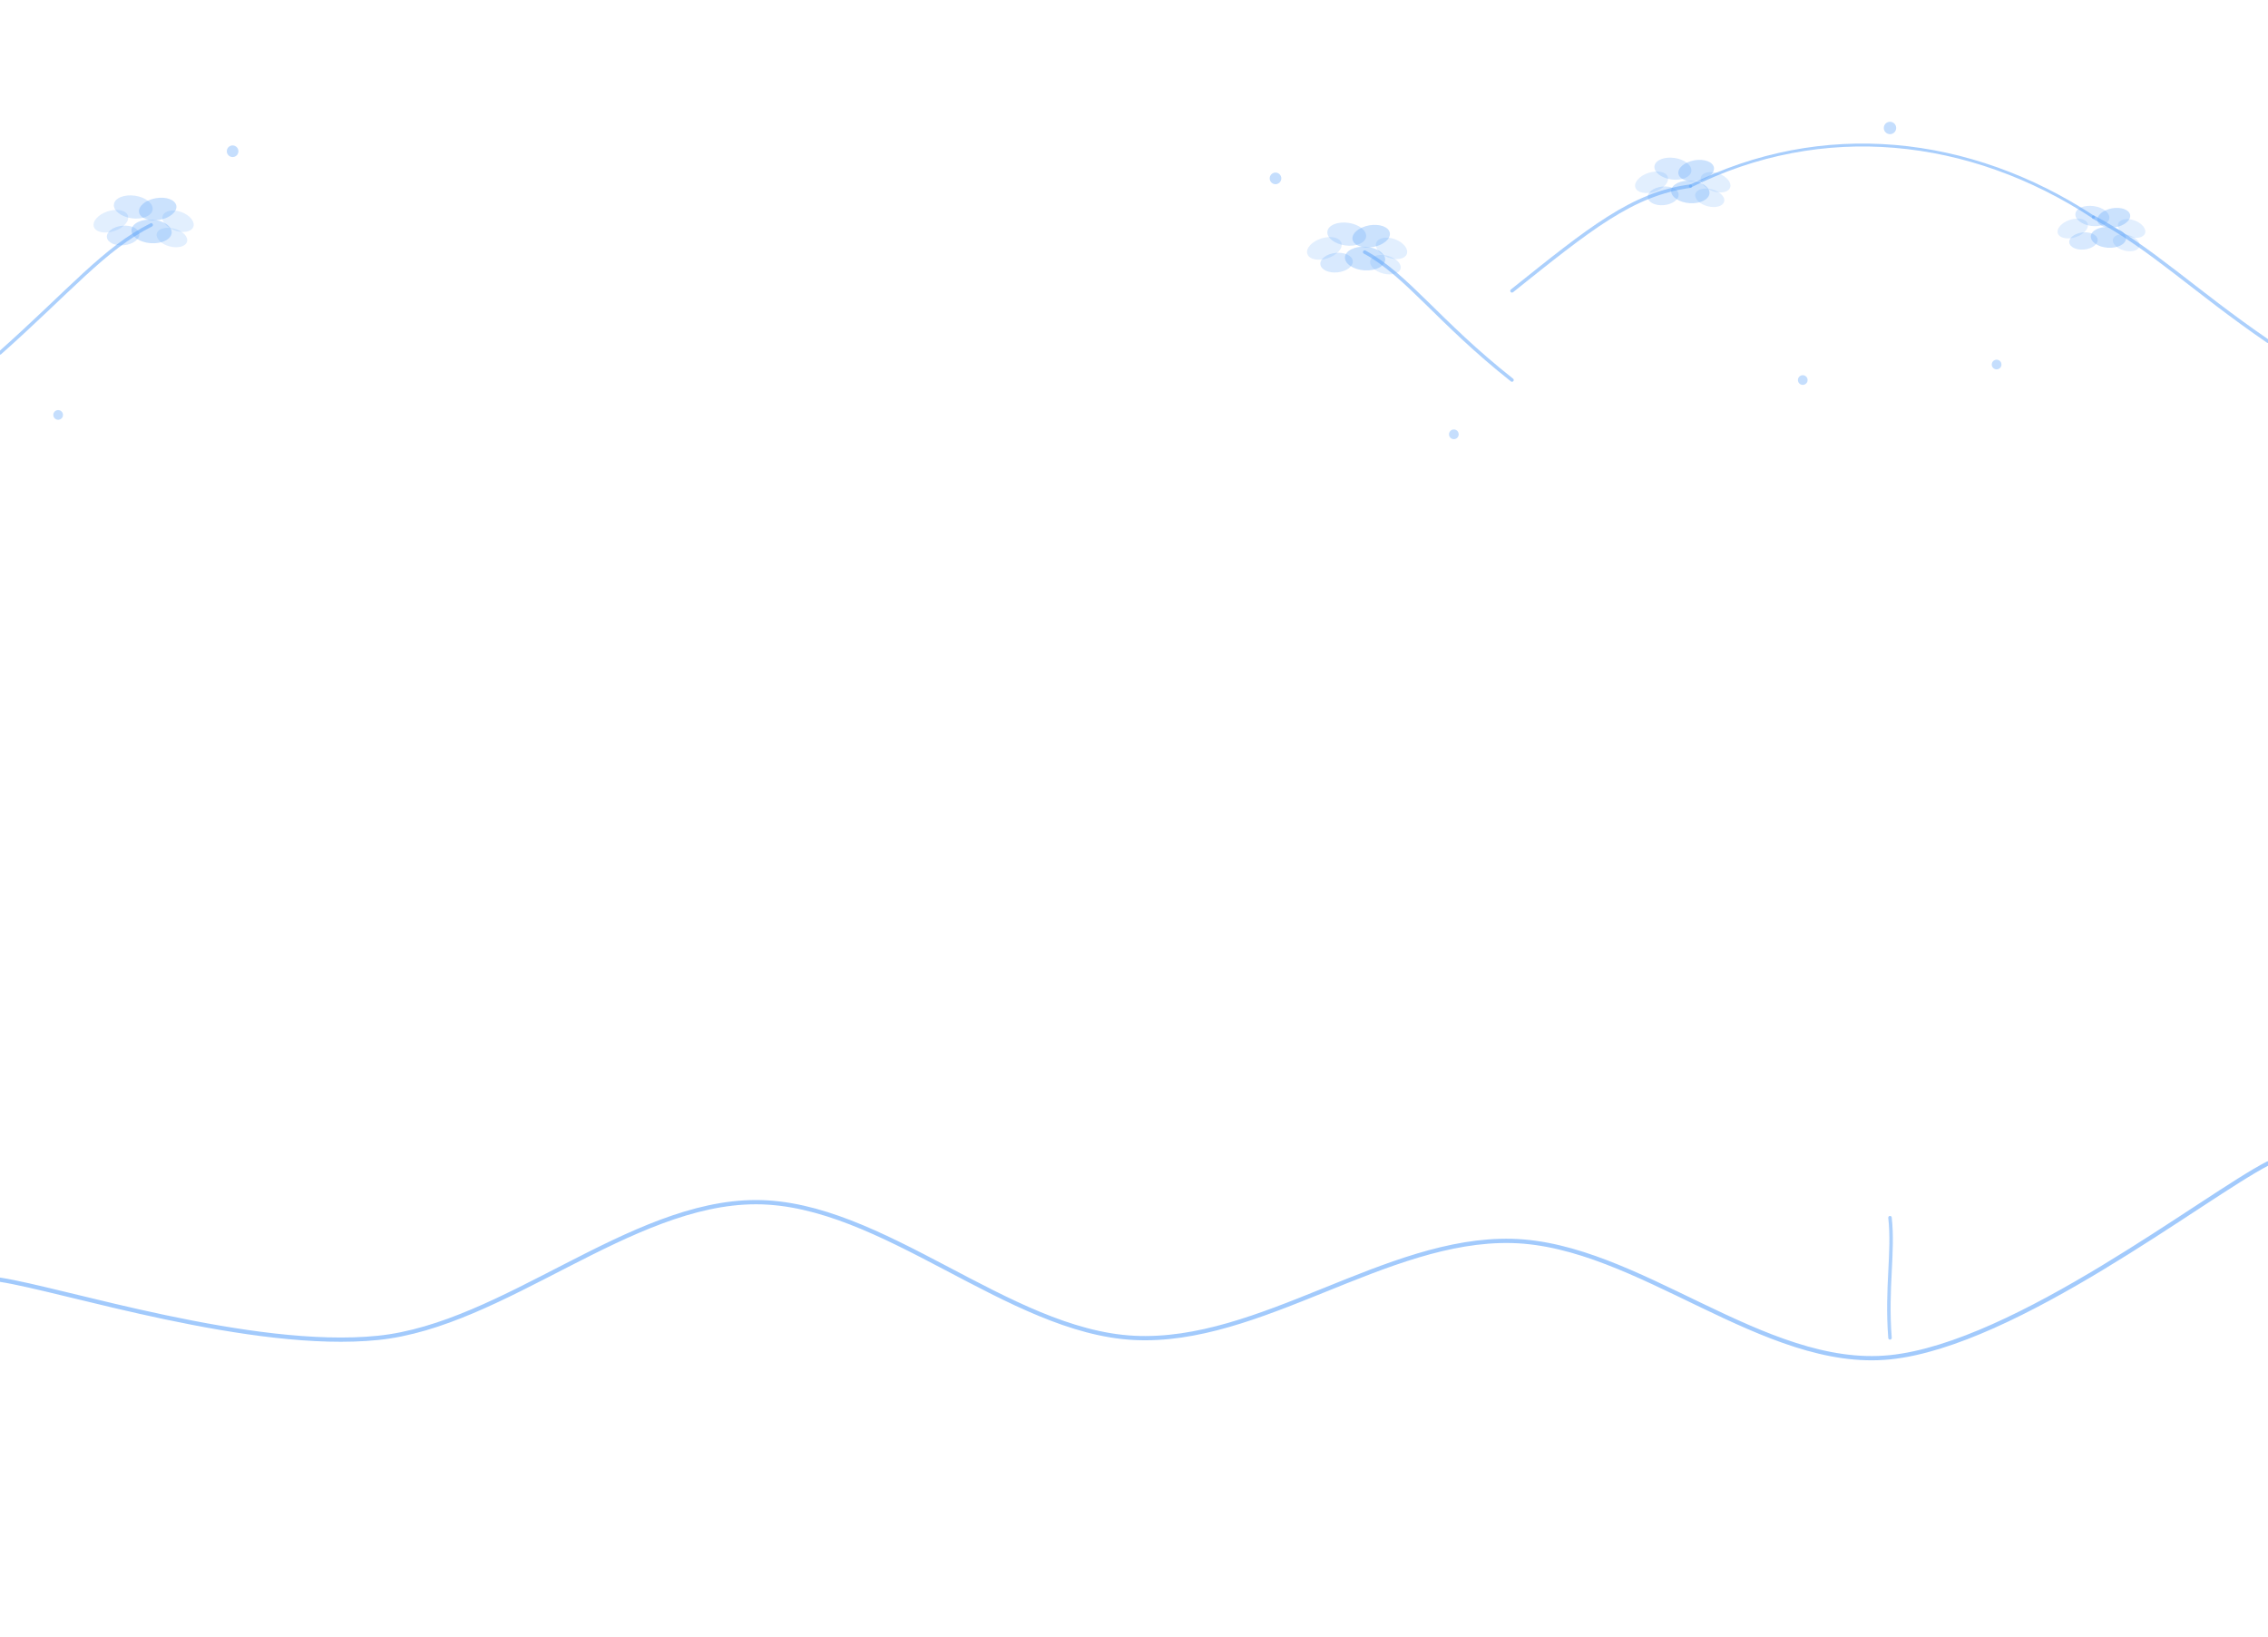
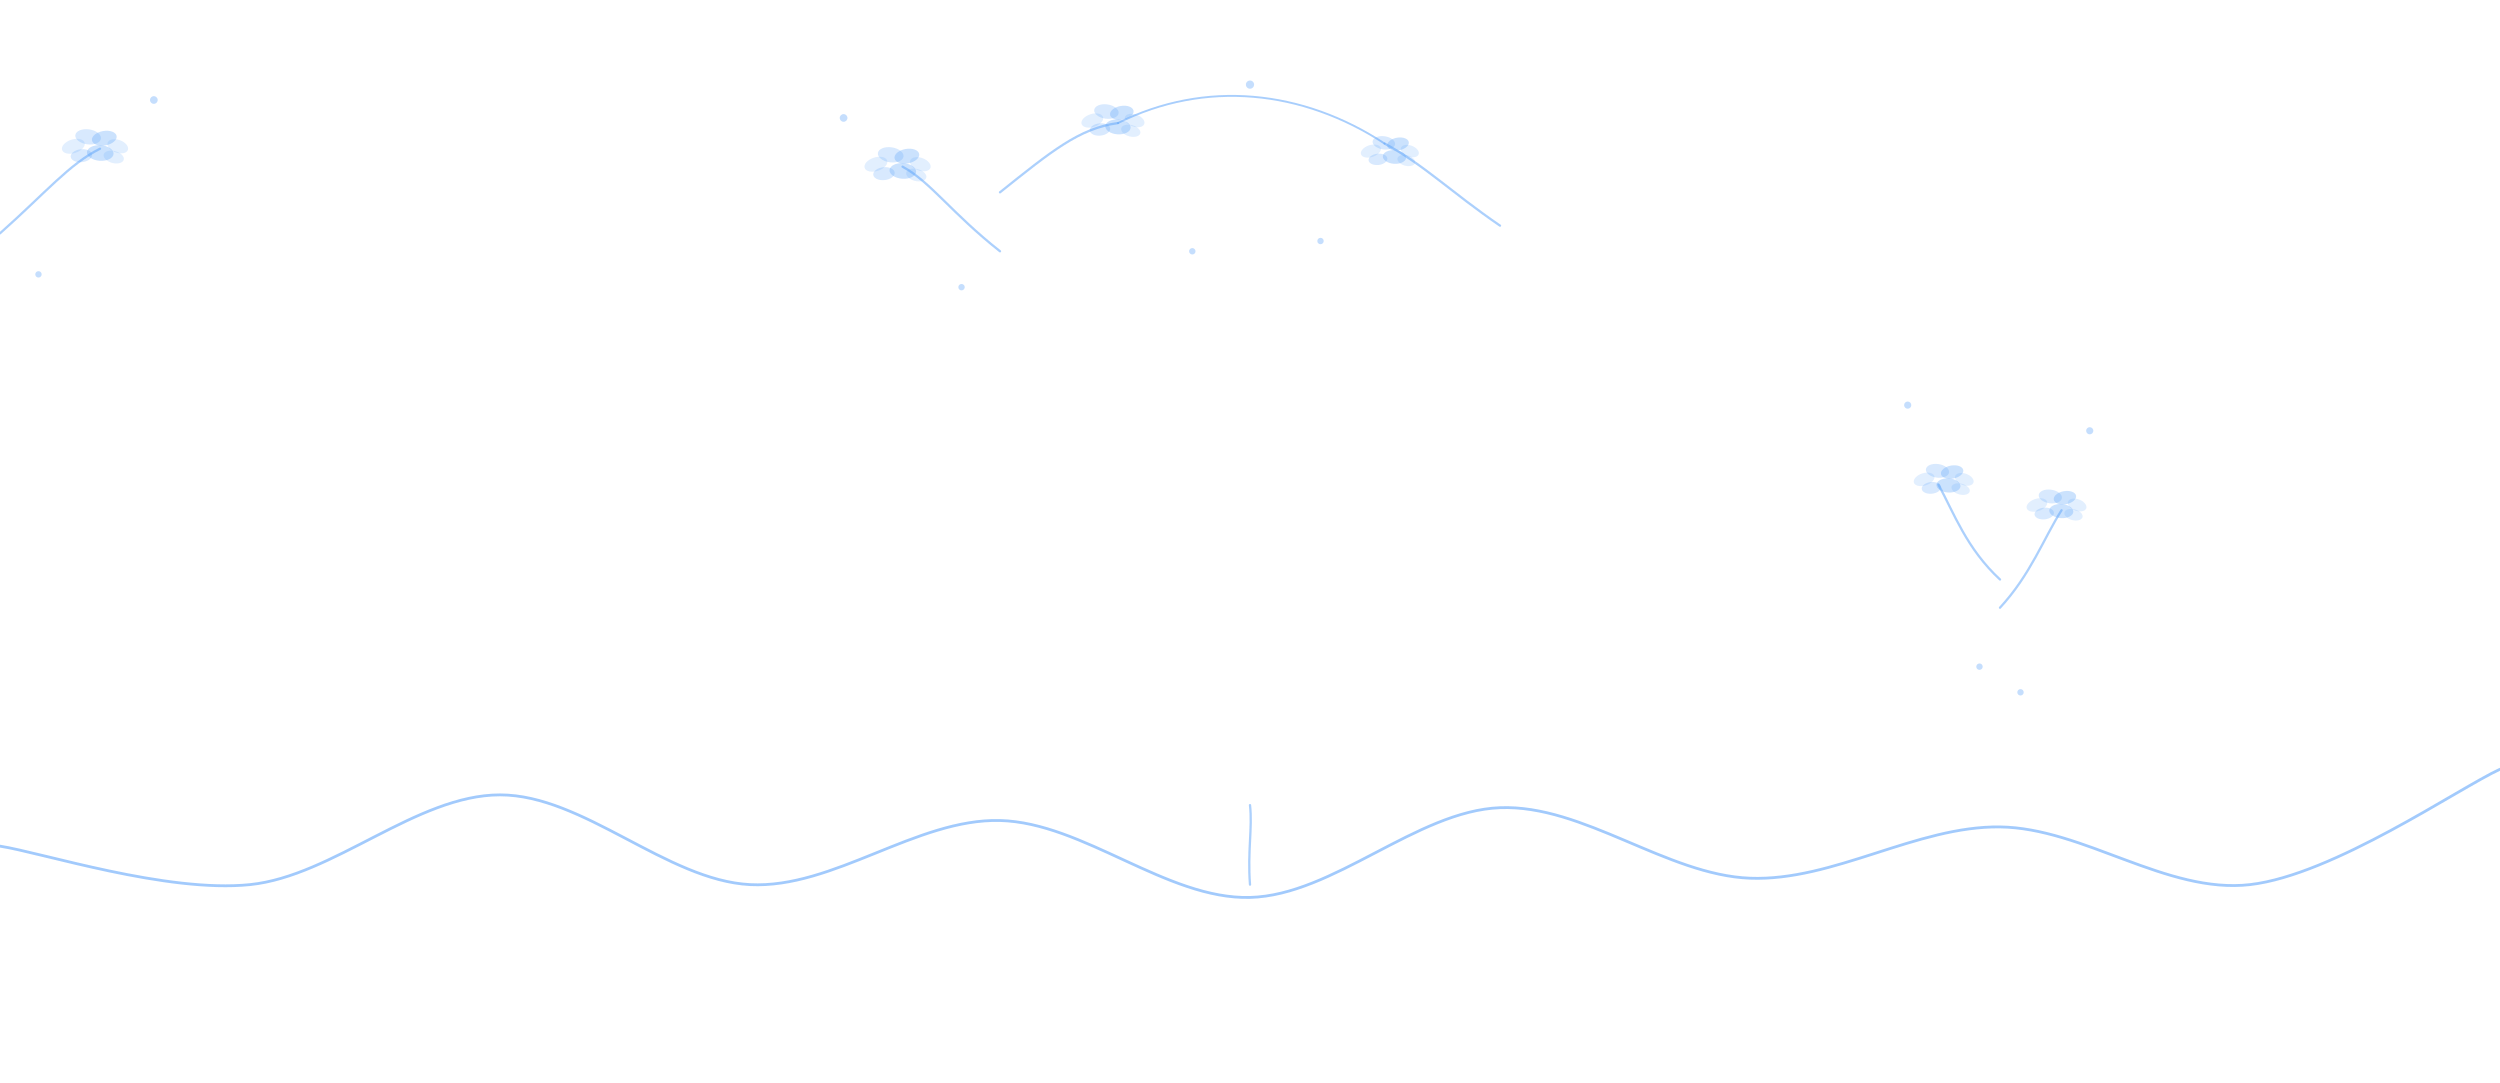
- <svg xmlns="http://www.w3.org/2000/svg" viewBox="0 0 1170 844">
-   <path d="M0 660 C32.5 665 130 696.667 195 690 C260 683.333 325 620 390 620 C455 620 520 686.667 585 690 C650 693.333 715 638.333 780 640 C845 641.667 910 706.667 975 700 C1040 693.333 1137.5 616.667 1170 600" fill="none" stroke="#60A5FA" stroke-width="2.2" stroke-linecap="round" opacity="0.585" />
+ <svg xmlns="http://www.w3.org/2000/svg" viewBox="0 0 1950 844">
+   <path d="M0 660 C32.5 665 130 696.667 195 690 C260 683.333 325 620 390 620 C455 620 520 686.667 585 690 C650 693.333 715 638.333 780 640 C845 641.667 910 701.667 975 700 C1040 698.333 1105 632.5 1170 630 C1235 627.5 1300 682.5 1365 685 C1430 687.5 1495 644.167 1560 645 C1625 645.833 1690 697.5 1755 690 C1820 682.5 1917.5 615 1950 600" fill="none" stroke="#60A5FA" stroke-width="2.2" stroke-linecap="round" opacity="0.585" />
  <path d="M0 182C36 150 54 128 78 116" fill="none" stroke="#60A5FA" stroke-width="1.8" stroke-linecap="round" opacity="0.52" />
  <ellipse cx="57.2" cy="114.1" rx="9.24" ry="5.355" fill="#60A5FA" opacity="0.182" transform="rotate(-18 57.2 114.1)" />
  <ellipse cx="68.75" cy="106.75" rx="10.08" ry="5.88" fill="#60A5FA" opacity="0.247" transform="rotate(8 68.75 106.75)" />
  <ellipse cx="81.35" cy="107.8" rx="9.765" ry="5.67" fill="#60A5FA" opacity="0.325" transform="rotate(-10 81.35 107.8)" />
  <ellipse cx="91.85" cy="114.1" rx="8.4" ry="5.04" fill="#60A5FA" opacity="0.182" transform="rotate(20 91.85 114.1)" />
  <ellipse cx="63.5" cy="121.45" rx="8.4" ry="5.04" fill="#60A5FA" opacity="0.247" transform="rotate(-6 63.5 121.45)" />
  <ellipse cx="78.2" cy="119.35" rx="10.395" ry="6.09" fill="#60A5FA" opacity="0.325" transform="rotate(4 78.2 119.35)" />
  <ellipse cx="88.7" cy="122.5" rx="8.085" ry="4.725" fill="#60A5FA" opacity="0.182" transform="rotate(15 88.7 122.5)" />
  <circle cx="120" cy="78" r="3" fill="#60A5FA" opacity="0.364" />
  <circle cx="30" cy="214" r="2.5" fill="#60A5FA" opacity="0.364" />
  <path d="M780 196C742 166 726 142 704 130" fill="none" stroke="#60A5FA" stroke-width="1.8" stroke-linecap="round" opacity="0.52" />
  <ellipse cx="683.2" cy="128.1" rx="9.24" ry="5.355" fill="#60A5FA" opacity="0.182" transform="rotate(-18 683.2 128.1)" />
  <ellipse cx="694.75" cy="120.75" rx="10.08" ry="5.88" fill="#60A5FA" opacity="0.247" transform="rotate(8 694.75 120.75)" />
  <ellipse cx="707.35" cy="121.8" rx="9.765" ry="5.67" fill="#60A5FA" opacity="0.325" transform="rotate(-10 707.35 121.8)" />
  <ellipse cx="717.85" cy="128.1" rx="8.4" ry="5.04" fill="#60A5FA" opacity="0.182" transform="rotate(20 717.85 128.1)" />
  <ellipse cx="689.5" cy="135.45" rx="8.4" ry="5.04" fill="#60A5FA" opacity="0.247" transform="rotate(-6 689.5 135.45)" />
  <ellipse cx="704.2" cy="133.35" rx="10.395" ry="6.09" fill="#60A5FA" opacity="0.325" transform="rotate(4 704.2 133.35)" />
  <ellipse cx="714.7" cy="136.5" rx="8.085" ry="4.725" fill="#60A5FA" opacity="0.182" transform="rotate(15 714.7 136.5)" />
  <circle cx="658" cy="92" r="3" fill="#60A5FA" opacity="0.364" />
  <circle cx="750" cy="224" r="2.5" fill="#60A5FA" opacity="0.364" />
  <path d="M780 150C820 118 842 100 872 96" fill="none" stroke="#60A5FA" stroke-width="1.8" stroke-linecap="round" opacity="0.52" />
  <path d="M872 96C940 62 1016 70 1080 112" fill="none" stroke="#60A5FA" stroke-width="1.5" stroke-linecap="round" opacity="0.546" />
  <path d="M1170 176C1132 150 1110 128 1080 112" fill="none" stroke="#60A5FA" stroke-width="1.8" stroke-linecap="round" opacity="0.52" />
  <path d="M975 690C973 664 977 646 975 628" fill="none" stroke="#60A5FA" stroke-width="1.8" stroke-linecap="round" opacity="0.52" />
  <ellipse cx="852" cy="94" rx="8.8" ry="5.1" fill="#60A5FA" opacity="0.182" transform="rotate(-18 852 94)" />
  <ellipse cx="863" cy="87" rx="9.6" ry="5.6" fill="#60A5FA" opacity="0.247" transform="rotate(8 863 87)" />
  <ellipse cx="875" cy="88" rx="9.3" ry="5.4" fill="#60A5FA" opacity="0.325" transform="rotate(-10 875 88)" />
  <ellipse cx="885" cy="94" rx="8" ry="4.8" fill="#60A5FA" opacity="0.182" transform="rotate(20 885 94)" />
  <ellipse cx="858" cy="101" rx="8" ry="4.8" fill="#60A5FA" opacity="0.247" transform="rotate(-6 858 101)" />
  <ellipse cx="872" cy="99" rx="9.9" ry="5.8" fill="#60A5FA" opacity="0.325" transform="rotate(4 872 99)" />
  <ellipse cx="882" cy="102" rx="7.7" ry="4.5" fill="#60A5FA" opacity="0.182" transform="rotate(15 882 102)" />
  <ellipse cx="1069.28" cy="117.84" rx="8.096" ry="4.692" fill="#60A5FA" opacity="0.182" transform="rotate(-18 1069.28 117.84)" />
  <ellipse cx="1079.4" cy="111.4" rx="8.832" ry="5.152" fill="#60A5FA" opacity="0.247" transform="rotate(8 1079.4 111.4)" />
  <ellipse cx="1090.44" cy="112.32" rx="8.556" ry="4.968" fill="#60A5FA" opacity="0.325" transform="rotate(-10 1090.44 112.32)" />
  <ellipse cx="1099.64" cy="117.84" rx="7.36" ry="4.416" fill="#60A5FA" opacity="0.182" transform="rotate(20 1099.64 117.84)" />
  <ellipse cx="1074.8" cy="124.28" rx="7.36" ry="4.416" fill="#60A5FA" opacity="0.247" transform="rotate(-6 1074.8 124.28)" />
  <ellipse cx="1087.68" cy="122.44" rx="9.108" ry="5.336" fill="#60A5FA" opacity="0.325" transform="rotate(4 1087.68 122.44)" />
  <ellipse cx="1096.88" cy="125.2" rx="7.084" ry="4.14" fill="#60A5FA" opacity="0.182" transform="rotate(15 1096.88 125.2)" />
  <circle cx="975" cy="66" r="3.2" fill="#60A5FA" opacity="0.364" />
  <circle cx="930" cy="196" r="2.5" fill="#60A5FA" opacity="0.364" />
  <circle cx="1030" cy="188" r="2.5" fill="#60A5FA" opacity="0.364" />
+   <path d="M1560 452C1534 428 1524 400 1512 378" fill="none" stroke="#60A5FA" stroke-width="1.8" stroke-linecap="round" opacity="0.52" />
+   <ellipse cx="1500.8" cy="373.9" rx="8.36" ry="4.845" fill="#60A5FA" opacity="0.182" transform="rotate(-18 1500.8 373.9)" />
+   <ellipse cx="1511.25" cy="367.25" rx="9.12" ry="5.32" fill="#60A5FA" opacity="0.247" transform="rotate(8 1511.25 367.25)" />
+   <ellipse cx="1522.65" cy="368.2" rx="8.835" ry="5.13" fill="#60A5FA" opacity="0.325" transform="rotate(-10 1522.65 368.2)" />
+   <ellipse cx="1532.15" cy="373.9" rx="7.6" ry="4.56" fill="#60A5FA" opacity="0.182" transform="rotate(20 1532.15 373.9)" />
+   <ellipse cx="1506.5" cy="380.55" rx="7.6" ry="4.56" fill="#60A5FA" opacity="0.247" transform="rotate(-6 1506.5 380.55)" />
+   <ellipse cx="1519.8" cy="378.65" rx="9.405" ry="5.51" fill="#60A5FA" opacity="0.325" transform="rotate(4 1519.8 378.65)" />
+   <ellipse cx="1529.3" cy="381.5" rx="7.315" ry="4.275" fill="#60A5FA" opacity="0.182" transform="rotate(15 1529.3 381.5)" />
+   <circle cx="1488" cy="316" r="2.8" fill="#60A5FA" opacity="0.364" />
+   <circle cx="1544" cy="520" r="2.5" fill="#60A5FA" opacity="0.364" />
+   <path d="M1560 474C1584 448 1594 420 1608 398" fill="none" stroke="#60A5FA" stroke-width="1.8" stroke-linecap="round" opacity="0.52" />
+   <ellipse cx="1588.8" cy="393.9" rx="8.36" ry="4.845" fill="#60A5FA" opacity="0.182" transform="rotate(-18 1588.8 393.9)" />
+   <ellipse cx="1599.25" cy="387.25" rx="9.12" ry="5.32" fill="#60A5FA" opacity="0.247" transform="rotate(8 1599.25 387.25)" />
+   <ellipse cx="1610.65" cy="388.2" rx="8.835" ry="5.13" fill="#60A5FA" opacity="0.325" transform="rotate(-10 1610.65 388.2)" />
+   <ellipse cx="1620.15" cy="393.9" rx="7.6" ry="4.56" fill="#60A5FA" opacity="0.182" transform="rotate(20 1620.15 393.9)" />
+   <ellipse cx="1594.5" cy="400.55" rx="7.6" ry="4.56" fill="#60A5FA" opacity="0.247" transform="rotate(-6 1594.5 400.55)" />
+   <ellipse cx="1607.8" cy="398.65" rx="9.405" ry="5.51" fill="#60A5FA" opacity="0.325" transform="rotate(4 1607.8 398.65)" />
+   <ellipse cx="1617.3" cy="401.5" rx="7.315" ry="4.275" fill="#60A5FA" opacity="0.182" transform="rotate(15 1617.3 401.5)" />
+   <circle cx="1630" cy="336" r="2.8" fill="#60A5FA" opacity="0.364" />
+   <circle cx="1576" cy="540" r="2.5" fill="#60A5FA" opacity="0.364" />
</svg>
